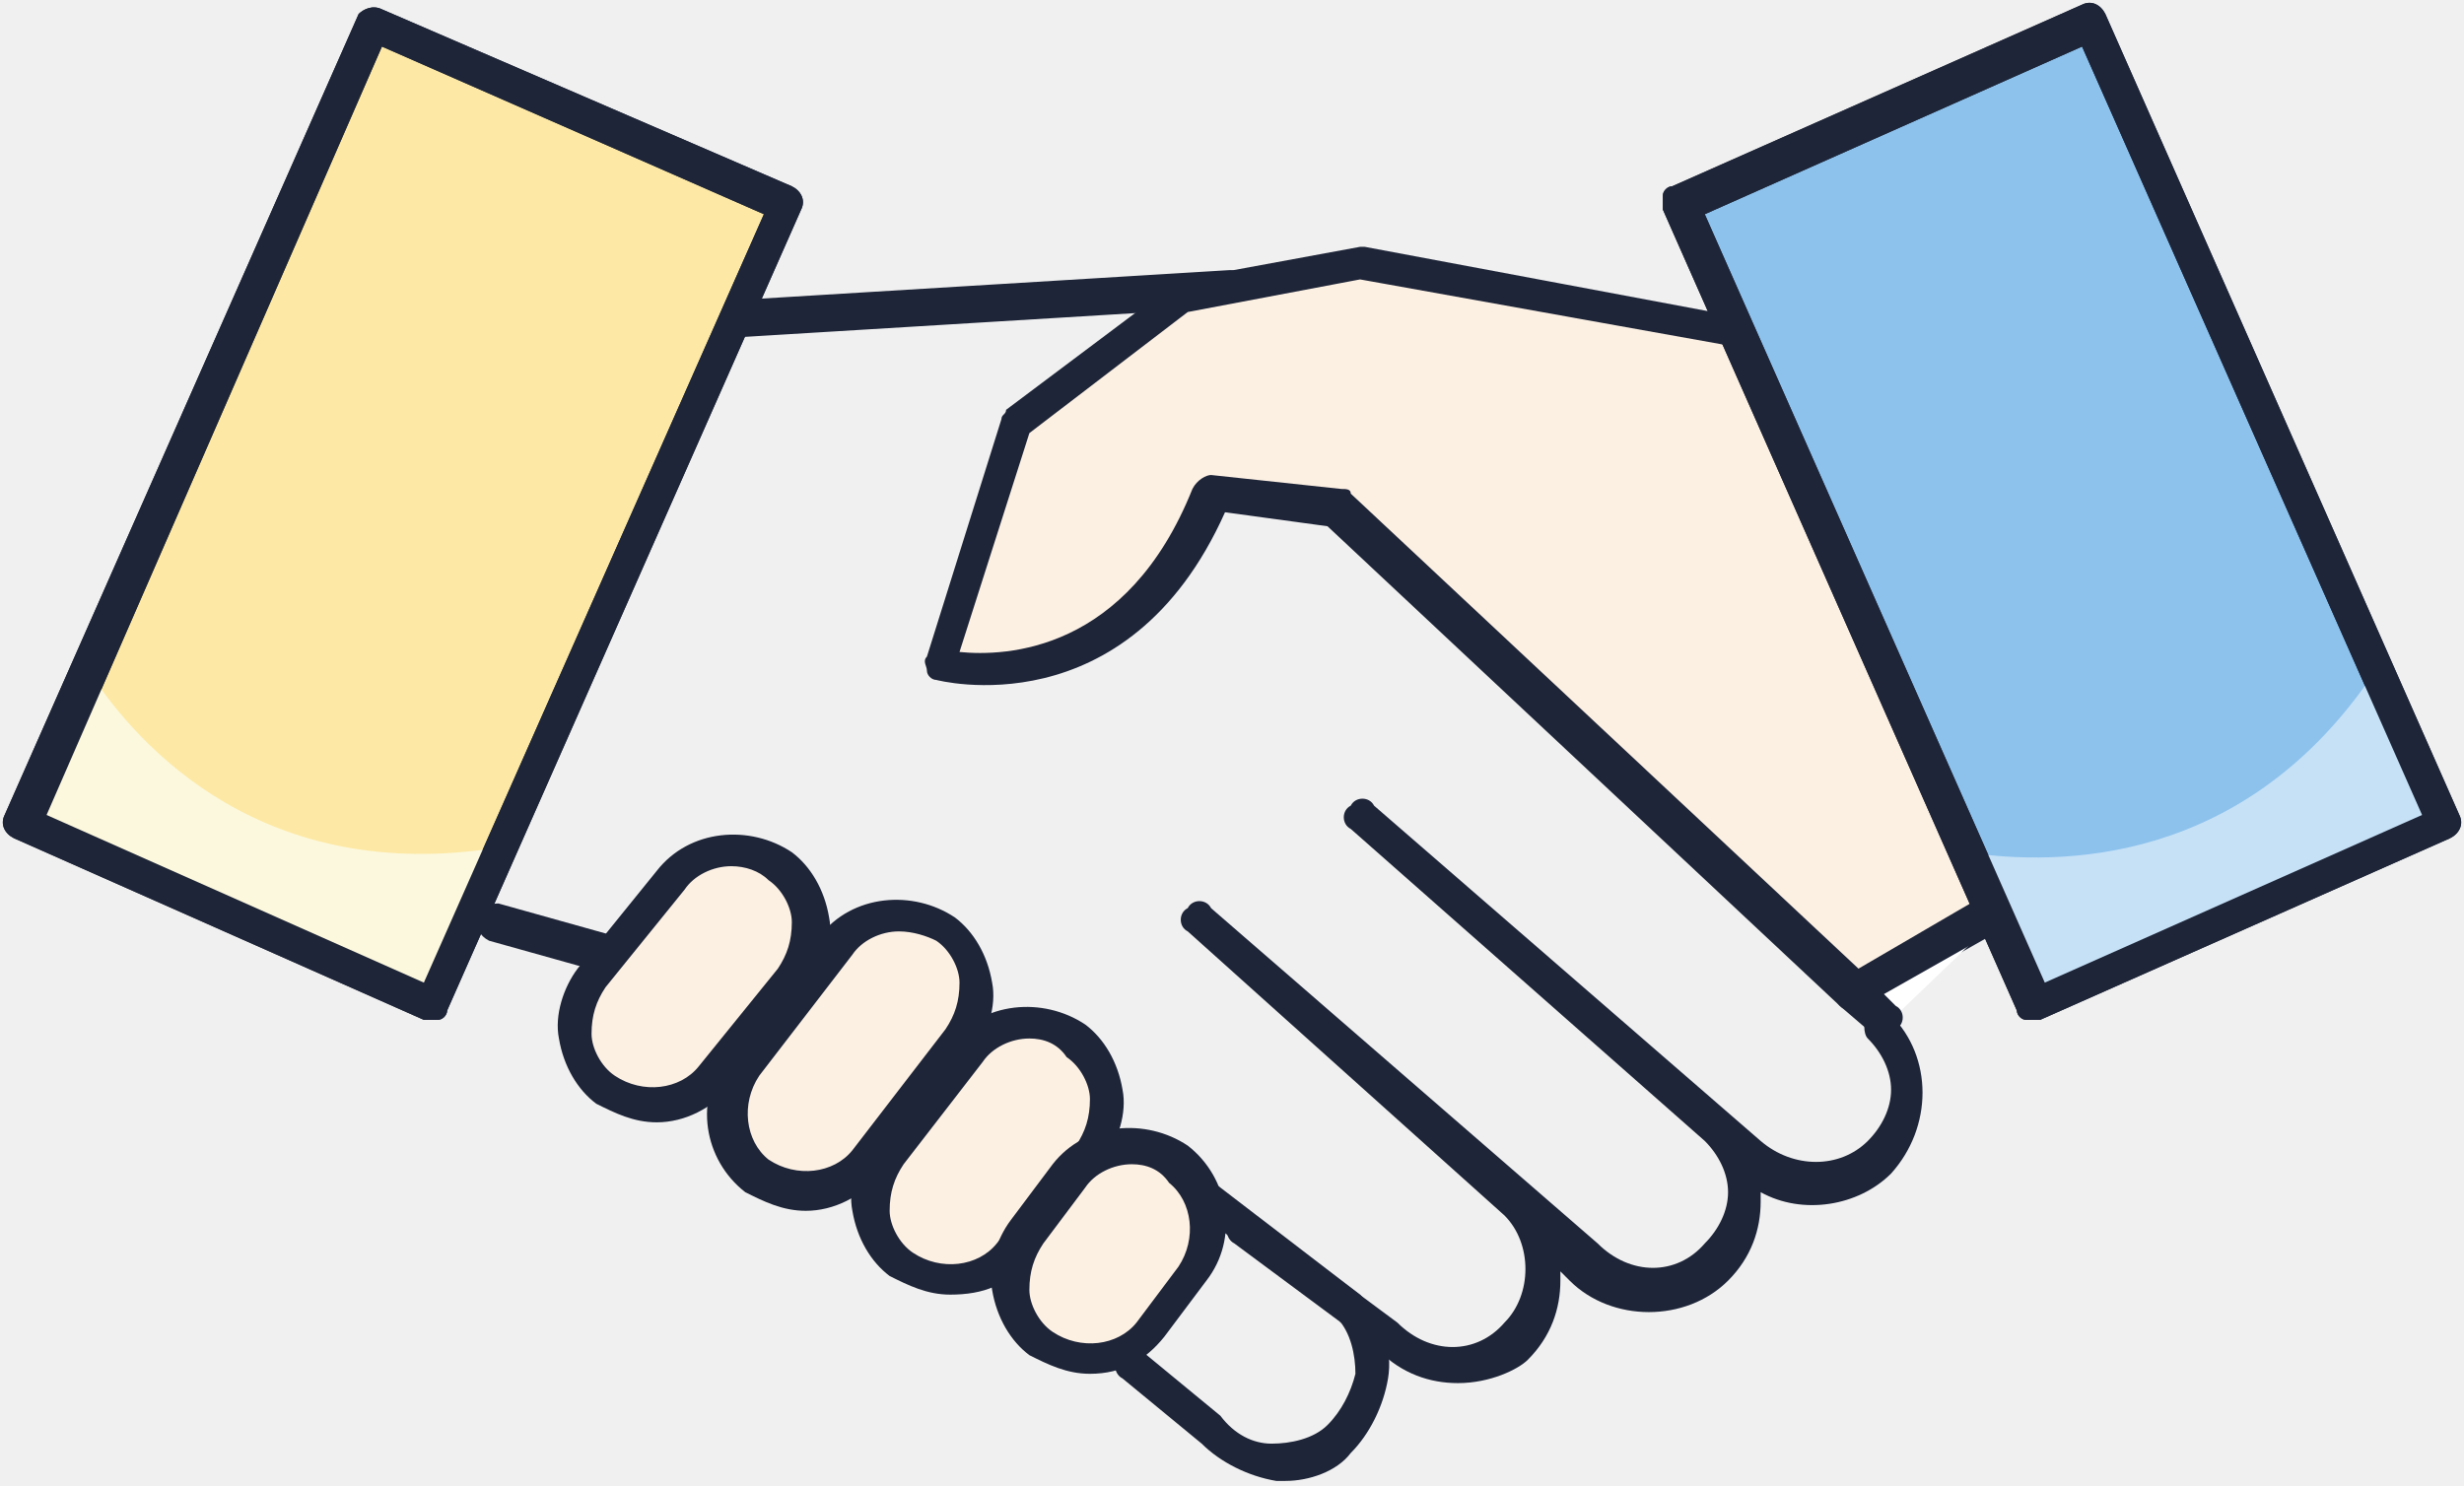
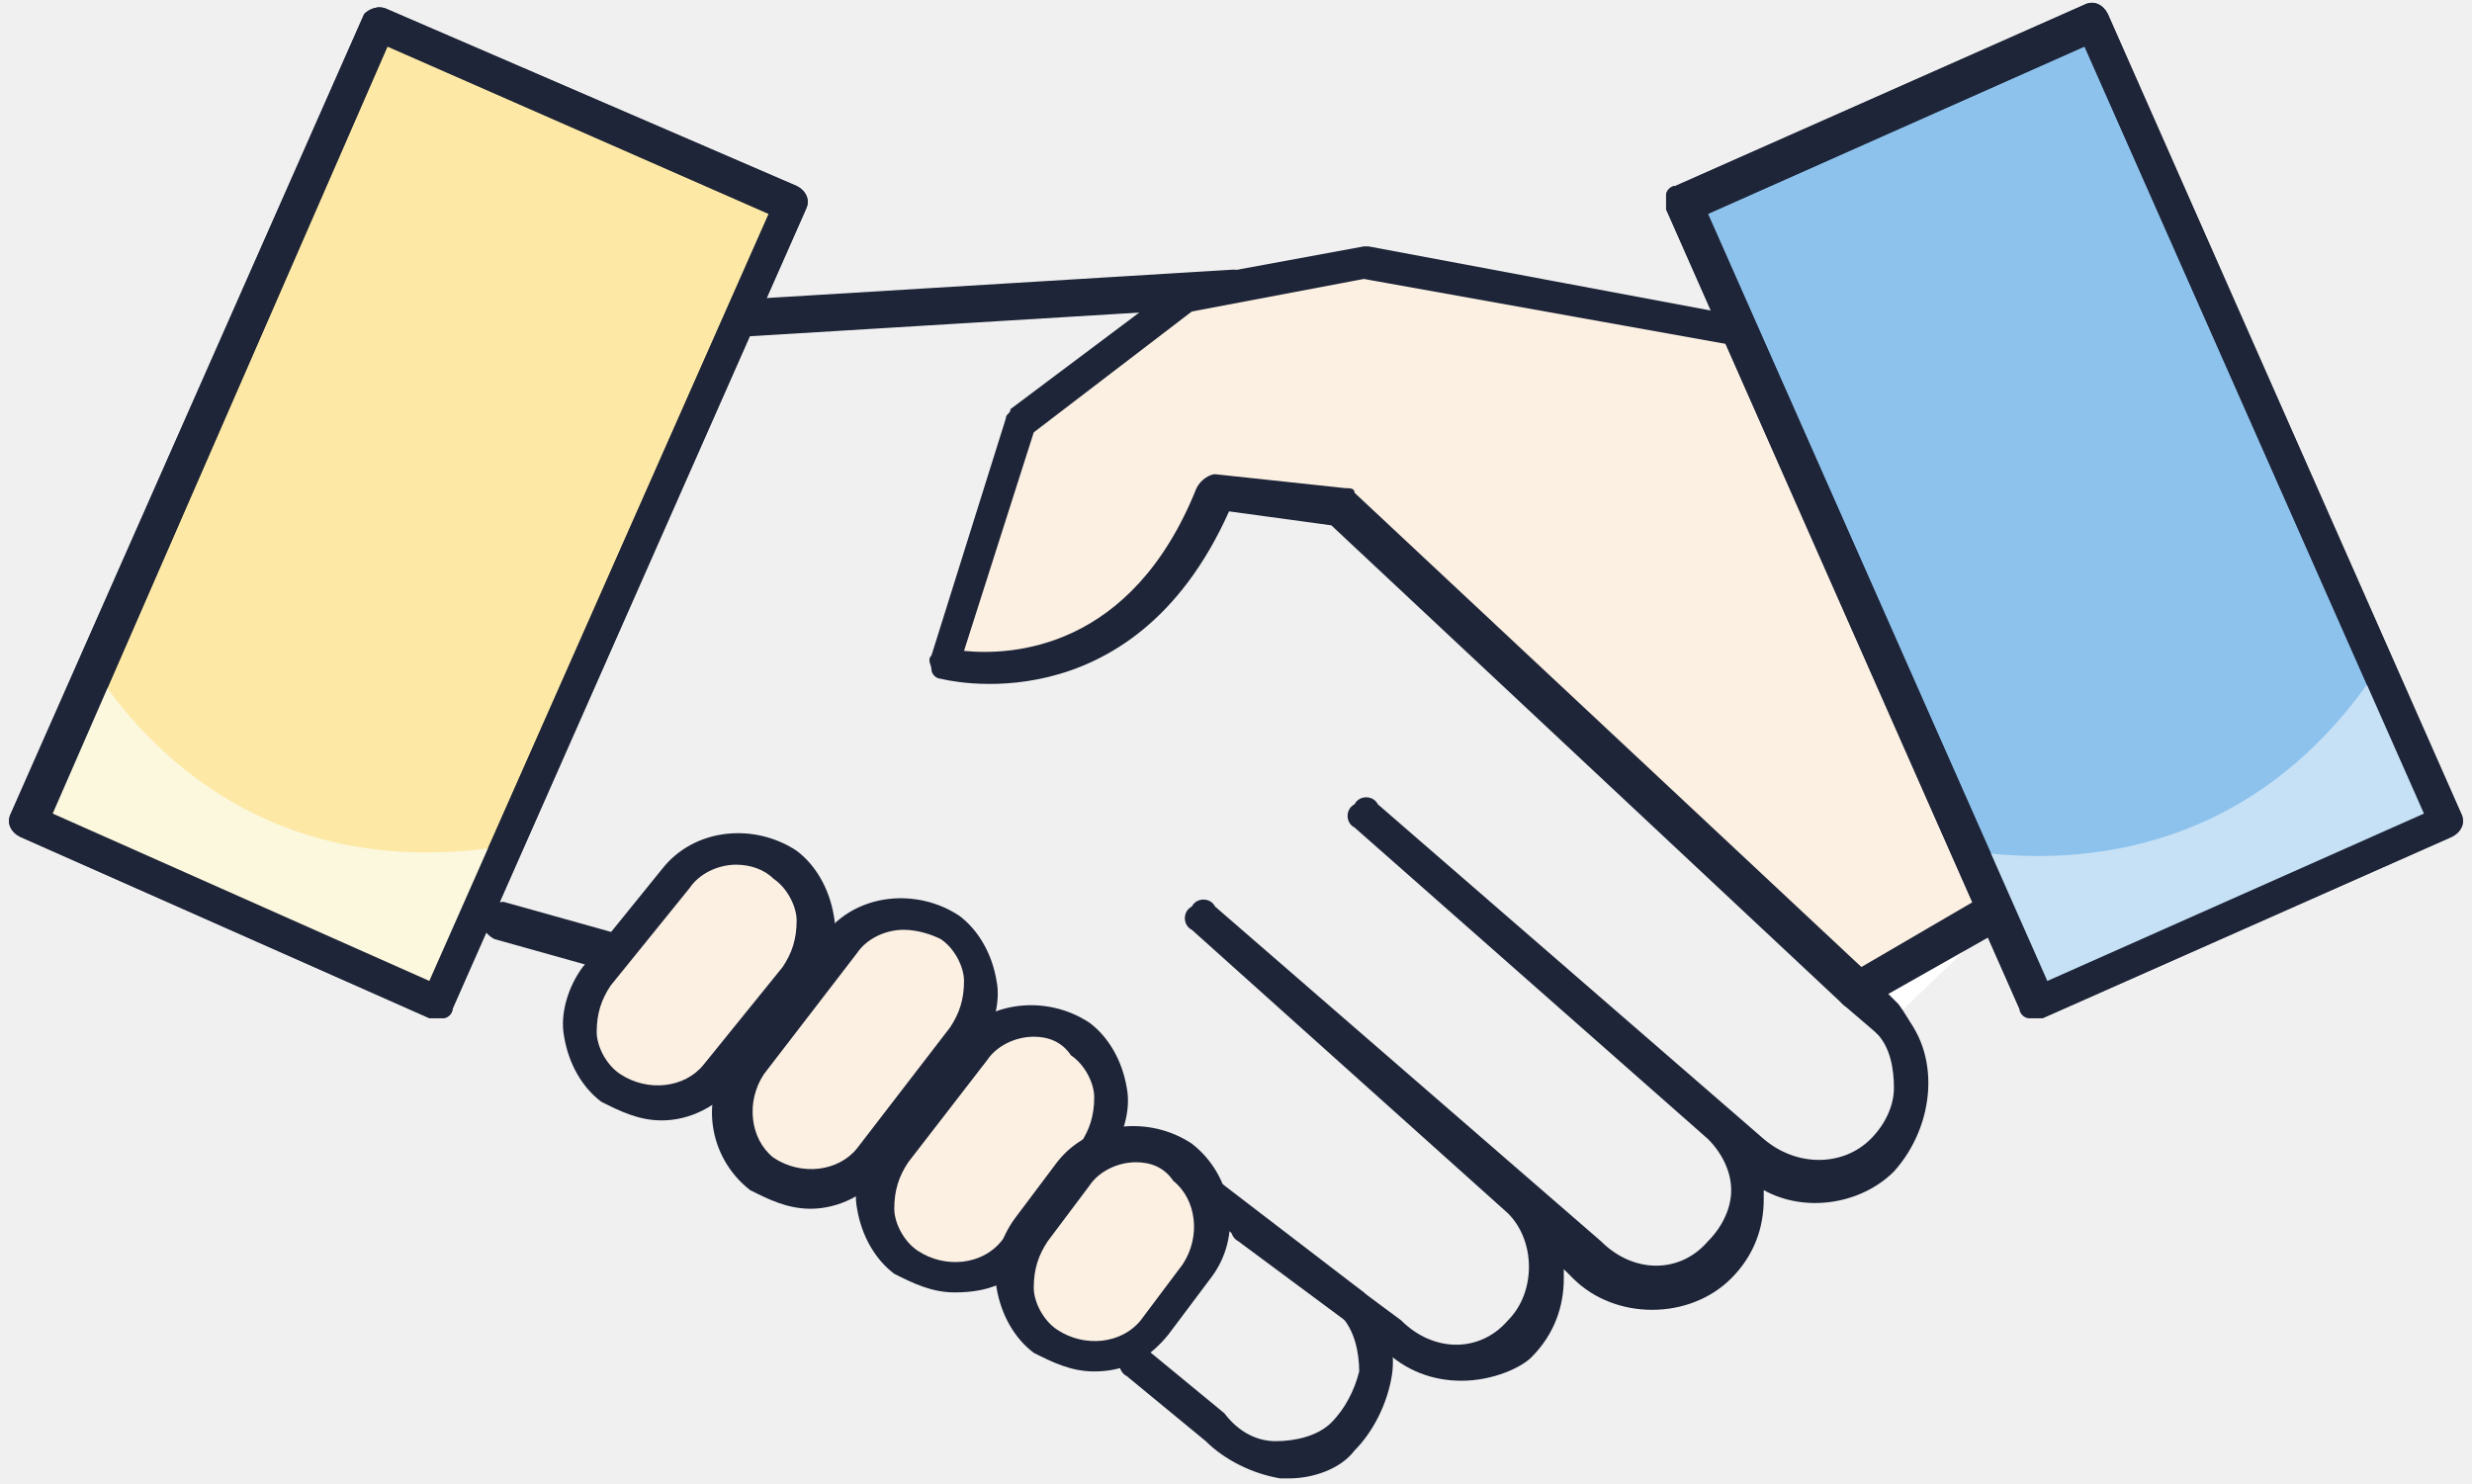
- <svg xmlns="http://www.w3.org/2000/svg" version="1.1" id="Calque_1" x="0px" y="0px" viewBox="0 0 52.9 31.9" enable-background="new 0 0 52.9 31.9" xml:space="preserve">
+ <svg xmlns="http://www.w3.org/2000/svg" version="1.1" id="Calque_1" x="0px" y="0px" viewBox="0 0 8503.9 5102.4" enable-background="new 0 0 8503.9 5102.4" xml:space="preserve">
  <g>
-     <path fill="#1E2538" d="M31.3,29.7c-0.6,0-1.2-0.2-1.7-0.7l-3.1-2.3c-0.2-0.1-0.2-0.4-0.1-0.5c0.1-0.2,0.4-0.2,0.5-0.1l3.1,2.3   c0.7,0.7,1.7,0.7,2.3,0c0.6-0.6,0.6-1.7,0-2.3l-6.8-6.1c-0.2-0.1-0.2-0.4,0-0.5c0.1-0.2,0.4-0.2,0.5,0l8.3,7.2   c0.7,0.7,1.7,0.7,2.3,0c0.3-0.3,0.5-0.7,0.5-1.1c0-0.4-0.2-0.8-0.5-1.1l-7.6-6.7c-0.2-0.1-0.2-0.4,0-0.5c0.1-0.2,0.4-0.2,0.5,0   l8.3,7.2c0.7,0.6,1.7,0.6,2.3,0c0.3-0.3,0.5-0.7,0.5-1.1s-0.2-0.8-0.5-1.1c-0.1-0.1-0.1-0.4,0-0.5c0.1-0.1,0.4-0.1,0.5,0   c0.9,0.9,0.9,2.4,0,3.4c-0.7,0.7-1.9,0.9-2.8,0.4c0,0.1,0,0.2,0,0.2c0,0.6-0.2,1.2-0.7,1.7c-0.9,0.9-2.5,0.9-3.4,0l-0.2-0.2   c0,0.1,0,0.1,0,0.2c0,0.6-0.2,1.2-0.7,1.7C32.6,29.4,32,29.7,31.3,29.7z" />
+     <path fill="#1E2538" d="M5027.7,4750.5c-96,0-191.9-32-271.9-112L4260,4270.6c-32-16-32-64-16-80c16-32,64-32,80-16l495.8,367.9   c112,112,271.9,112,367.9,0c96-96,96-271.9,0-367.9L4100,3199c-32-16-32-64,0-80c16-32,64-32,80,0l1327.6,1151.6   c112,112,271.9,112,367.9,0c48-48,80-112,80-175.9s-32-128-80-175.9L4659.8,2847.1c-32-16-32-64,0-80c16-32,64-32,80,0   l1327.6,1151.6c112,96,271.9,96,367.9,0c48-48,80-112,80-175.9c0-64-12.2-140.5-60.2-188.5c-16-16-16-64,0-80s64-16,80,0   c144,144,124.2,396.4-19.8,556.3c-112,112-303.9,144-447.9,64c0,16,0,32,0,32c0,96-32,191.9-112,271.9c-144,144-399.9,144-543.8,0   l-32-32c0,16,0,16,0,32c0,96-32,191.9-112,271.9C5235.7,4702.5,5139.7,4750.5,5027.7,4750.5z" />
  </g>
  <g>
-     <path fill="#1E2538" d="M27.6,31.8c-0.1,0-0.1,0-0.2,0c-0.6-0.1-1.2-0.4-1.6-0.8l-1.7-1.4c-0.2-0.1-0.2-0.4-0.1-0.5   c0.1-0.2,0.4-0.2,0.5-0.1l1.7,1.4c0.3,0.4,0.7,0.6,1.1,0.6c0.4,0,0.9-0.1,1.2-0.4c0.3-0.3,0.5-0.7,0.6-1.1c0-0.4-0.1-0.9-0.4-1.2   l-2.9-2.2c-0.2-0.1-0.2-0.4-0.1-0.5c0.1-0.2,0.4-0.2,0.5-0.1l3,2.3c0.5,0.5,0.7,1.2,0.6,1.8c-0.1,0.6-0.4,1.2-0.8,1.6   C28.7,31.6,28.1,31.8,27.6,31.8z" />
+     <path fill="#1E2538" d="M4435.9,5086.4c-16,0-16,0-32,0c-96-16-191.9-64-255.9-128l-271.9-223.9c-32-16-32-64-16-80   c16-32,64-32,80-16l271.9,223.9c48,64,112,96,175.9,96c64,0,144-16,191.9-64c48-48,80-112,96-175.9c0-64-16-144-64-191.9   L4148,4174.7c-32-16-32-64-16-80c16-32,64-32,80-16l479.8,367.9c80,80,112,191.9,96,287.9s-64,191.9-128,255.9   C4611.9,5054.4,4515.9,5086.4,4435.9,5086.4z" />
  </g>
  <g>
-     <line fill="#FFFFFF" x1="26.4" y1="6.3" x2="14.9" y2="7" />
-     <path fill="#1E2538" d="M14.9,7.3c-0.2,0-0.4-0.2-0.4-0.4c0-0.2,0.1-0.4,0.4-0.4l11.5-0.7c0.2,0,0.4,0.1,0.4,0.4   c0,0.2-0.1,0.4-0.4,0.4L14.9,7.3C14.9,7.3,14.9,7.3,14.9,7.3z" />
+     <line fill="none" x1="4244" y1="1007.7" x2="2404.6" y2="1119.6" />
+     <path fill="#1E2538" d="M2404.6,1167.6c-32,0-64-32-64-64c0-32,16-64,64-64l1839.4-112c32,0,64,16,64,64c0,32-16,64-64,64   L2404.6,1167.6L2404.6,1167.6z" />
  </g>
  <g>
-     <line fill="#FFFFFF" x1="10.6" y1="19.8" x2="13.1" y2="20.5" />
-     <path fill="#1E2538" d="M13.1,20.9c0,0-0.1,0-0.1,0l-2.5-0.7c-0.2-0.1-0.3-0.3-0.3-0.5c0.1-0.2,0.3-0.3,0.5-0.3l2.5,0.7   c0.2,0.1,0.3,0.3,0.3,0.5C13.4,20.8,13.2,20.9,13.1,20.9z" />
+     <line fill="none" x1="1716.8" y1="3167" x2="2116.7" y2="3278.9" />
+     <path fill="#1E2538" d="M2116.7,3342.9h-16l-399.9-112c-32-16-48-48-48-80c16-32,48-48,80-48l399.9,112c32,16,48,48,48,80   C2164.6,3326.9,2132.7,3342.9,2116.7,3342.9z" />
  </g>
  <g>
    <g>
-       <path fill="#FCF0E3" d="M39.8,21.3L28.8,11L26,10.6c-1.9,4.7-5.9,3.7-5.9,3.7l1.8-5.2l3.6-2.7l3.8-0.7l8,1.5l5.5,12.5L39.8,21.3z" />
-       <path fill="#1E2538" d="M39.8,21.7c-0.1,0-0.2,0-0.3-0.1l-11-10.3L26.3,11c-2.1,4.7-6.2,3.6-6.2,3.6c-0.1,0-0.2-0.1-0.2-0.2    c0-0.1-0.1-0.2,0-0.3L21.5,9c0-0.1,0.1-0.1,0.1-0.2l3.6-2.7c0,0,0.1-0.1,0.2-0.1l3.8-0.7c0,0,0.1,0,0.1,0l8,1.5    c0.1,0,0.2,0.1,0.3,0.2l5.5,12.5c0.1,0.2,0,0.4-0.2,0.5l-3,1.7C40,21.7,39.9,21.7,39.8,21.7z M26,10.2C26,10.2,26,10.2,26,10.2    l2.8,0.3c0.1,0,0.2,0,0.2,0.1l10.9,10.2l2.4-1.4l-5.3-12l-7.8-1.4l-3.7,0.7l-3.4,2.6L20.6,14c1,0.1,3.6,0,5-3.5    C25.7,10.3,25.9,10.2,26,10.2z" />
+       <path fill="#FCF0E3" d="M6387.3,3406.9L4627.8,1759.4l-447.9-64c-303.9,751.8-943.7,591.8-943.7,591.8l287.9-831.7l575.8-431.9    l607.8-112l1279.6,239.9L6867.1,3151L6387.3,3406.9z" />
+       <path fill="#1E2538" d="M6387.3,3470.9c-16,0-32,0-48-16L4579.9,1807.4l-351.9-48c-335.9,751.8-991.7,575.8-991.7,575.8    c-16,0-32-16-32-32s-16-32,0-48l255.9-815.7c0-16,16-16,16-32L4052,975.7c0,0,16-16,32-16l607.8-112h16l1279.6,239.9    c16,0,32,16,48,32L6915.1,3119c16,32,0,64-32,80l-479.8,271.9C6419.3,3470.9,6403.3,3470.9,6387.3,3470.9z M4180,1631.5    L4180,1631.5l447.9,48c16,0,32,0,32,16l1743.4,1631.5l383.9-223.9l-847.7-1919.4L4691.8,959.7l-591.8,112l-543.8,415.9    l-239.9,751.8c159.9,16,575.8,0,799.7-559.8C4132,1647.5,4164,1631.5,4180,1631.5z" />
    </g>
    <g>
-       <path fill="#FCF0E3" d="M19.4,27.1L19.4,27.1c-0.7-0.6-0.9-1.6-0.3-2.4l1.7-2.1c0.6-0.7,1.6-0.9,2.4-0.3l0,0    c0.7,0.6,0.9,1.6,0.3,2.4l-1.7,2.1C21.2,27.6,20.1,27.7,19.4,27.1z" />
-       <path fill="#1E2538" d="M20.4,27.8c-0.5,0-0.9-0.2-1.3-0.4c-0.4-0.3-0.7-0.8-0.8-1.4c-0.1-0.5,0.1-1.1,0.4-1.5l1.7-2.1    c0.7-0.9,2-1,2.9-0.4c0.4,0.3,0.7,0.8,0.8,1.4c0.1,0.5-0.1,1.1-0.4,1.5l-1.7,2.1C21.7,27.6,21.1,27.8,20.4,27.8z M22.1,22.3    c-0.4,0-0.8,0.2-1,0.5L19.4,25c-0.2,0.3-0.3,0.6-0.3,1c0,0.3,0.2,0.7,0.5,0.9c0.6,0.4,1.4,0.3,1.8-0.2l1.7-2.1    c0.2-0.3,0.3-0.6,0.3-1c0-0.3-0.2-0.7-0.5-0.9C22.7,22.4,22.4,22.3,22.1,22.3z" />
+       <path fill="#FCF0E3" d="M3124.3,4334.6L3124.3,4334.6c-112-96-144-255.9-48-383.9l271.9-335.9c96-112,255.9-144,383.9-48l0,0    c112,96,144,255.9,48,383.9l-271.9,335.9C3412.2,4414.6,3236.3,4430.6,3124.3,4334.6z" />
+       <path fill="#1E2538" d="M3284.3,4446.6c-80,0-144-32-207.9-64c-64-48-112-128-128-223.9c-16-80,16-175.9,64-239.9l271.9-335.9    c112-144,319.9-159.9,463.9-64c64,48,112,128,128,223.9c16,80-16,175.9-64,239.9l-271.9,335.9    C3492.2,4414.6,3396.2,4446.6,3284.3,4446.6z M3556.2,3566.9c-64,0-128,32-159.9,80l-271.9,351.9c-32,48-48,96-48,159.9    c0,48,32,112,80,144c96,64,223.9,48,287.9-32l271.9-335.9c32-48,48-96,48-159.9c0-48-32-112-80-144    C3652.2,3582.8,3604.2,3566.9,3556.2,3566.9z" />
    </g>
    <g>
-       <path fill="#FCF0E3" d="M16.2,25.3L16.2,25.3c-0.7-0.6-0.9-1.6-0.3-2.4l2-2.6c0.6-0.7,1.6-0.9,2.4-0.3l0,0    c0.7,0.6,0.9,1.6,0.3,2.4l-2,2.6C18,25.7,17,25.8,16.2,25.3z" />
-       <path fill="#1E2538" d="M17.3,26c-0.5,0-0.9-0.2-1.3-0.4c-0.9-0.7-1.1-2-0.4-2.9l2-2.6c0.7-0.9,2-1,2.9-0.4    c0.4,0.3,0.7,0.8,0.8,1.4c0.1,0.5-0.1,1.1-0.4,1.5l-2,2.6C18.5,25.7,17.9,26,17.3,26z M19.3,20c-0.4,0-0.8,0.2-1,0.5l-2,2.6    c-0.4,0.6-0.3,1.4,0.2,1.8c0.6,0.4,1.4,0.3,1.8-0.2l2-2.6c0.2-0.3,0.3-0.6,0.3-1c0-0.3-0.2-0.7-0.5-0.9C19.9,20.1,19.6,20,19.3,20    z" />
+       <path fill="#FCF0E3" d="M2612.5,4046.7L2612.5,4046.7c-112-96-144-255.9-48-383.9l319.9-415.9c96-112,255.9-144,383.9-48l0,0    c112,96,144,255.9,48,383.9l-319.9,415.9C2900.4,4110.7,2740.5,4126.7,2612.5,4046.7z" />
+       <path fill="#1E2538" d="M2788.4,4158.7c-80,0-144-32-207.9-64c-144-112-175.9-319.9-64-463.9l319.9-415.9    c112-144,319.9-159.9,463.9-64c64,48,112,128,128,223.9c16,80-16,175.9-64,239.9l-319.9,415.9    C2980.4,4110.7,2884.4,4158.7,2788.4,4158.7z M3108.3,3199c-64,0-128,32-159.9,80l-319.9,415.9c-64,96-48,223.9,32,287.9    c96,64,223.9,48,287.9-32l319.9-415.9c32-48,48-96,48-159.9c0-48-32-112-80-144C3204.3,3215,3156.3,3199,3108.3,3199z" />
    </g>
    <g>
-       <path fill="#FCF0E3" d="M13,23.3L13,23.3c-0.7-0.6-0.9-1.6-0.3-2.4l1.7-2.1c0.6-0.7,1.6-0.9,2.4-0.3l0,0c0.7,0.6,0.9,1.6,0.3,2.4    l-1.7,2.1C14.8,23.8,13.8,23.9,13,23.3z" />
-       <path fill="#1E2538" d="M14.1,24.1c-0.5,0-0.9-0.2-1.3-0.4c-0.4-0.3-0.7-0.8-0.8-1.4c-0.1-0.5,0.1-1.1,0.4-1.5l1.7-2.1    c0.7-0.9,2-1,2.9-0.4c0.4,0.3,0.7,0.8,0.8,1.4c0.1,0.5-0.1,1.1-0.4,1.5l-1.7,2.1C15.3,23.8,14.7,24.1,14.1,24.1z M15.7,18.6    c-0.4,0-0.8,0.2-1,0.5L13,21.2c-0.2,0.3-0.3,0.6-0.3,1c0,0.3,0.2,0.7,0.5,0.9c0.6,0.4,1.4,0.3,1.8-0.2l1.7-2.1    c0.2-0.3,0.3-0.6,0.3-1c0-0.3-0.2-0.7-0.5-0.9C16.3,18.7,16,18.6,15.7,18.6z" />
+       <path fill="#FCF0E3" d="M2100.7,3726.8L2100.7,3726.8c-112-96-144-255.9-48-383.9l271.9-335.9c96-112,255.9-144,383.9-48l0,0    c112,96,144,255.9,48,383.9l-271.9,335.9C2388.6,3806.8,2228.6,3822.8,2100.7,3726.8z" />
+       <path fill="#1E2538" d="M2276.6,3854.8c-80,0-144-32-207.9-64c-64-48-112-128-128-223.9c-16-80,16-175.9,64-239.9l271.9-335.9    c112-144,319.9-159.9,463.9-64c64,48,112,128,128,223.9c16,80-16,175.9-64,239.9l-271.9,335.9    C2468.5,3806.8,2372.6,3854.8,2276.6,3854.8z M2532.5,2975c-64,0-128,32-159.9,80l-271.9,335.9c-32,48-48,96-48,159.9    c0,48,32,112,80,144c96,64,223.9,48,287.9-32l271.9-335.9c32-48,48-96,48-159.9c0-48-32-112-80-144    C2628.5,2991,2580.5,2975,2532.5,2975z" />
    </g>
    <g>
-       <path fill="#FCF0E3" d="M22.4,28.8L22.4,28.8c-0.7-0.6-0.9-1.6-0.3-2.4l0.9-1.2c0.6-0.7,1.6-0.9,2.4-0.3l0,0    c0.7,0.6,0.9,1.6,0.3,2.4l-0.9,1.2C24.2,29.2,23.1,29.3,22.4,28.8z" />
-       <path fill="#1E2538" d="M23.4,29.5c-0.5,0-0.9-0.2-1.3-0.4c-0.4-0.3-0.7-0.8-0.8-1.4c-0.1-0.5,0.1-1.1,0.4-1.5l0.9-1.2    c0.7-0.9,2-1,2.9-0.4c0.9,0.7,1.1,2,0.4,2.9L25,28.7C24.6,29.2,24.1,29.5,23.4,29.5z M24.3,25c-0.4,0-0.8,0.2-1,0.5l-0.9,1.2    c-0.2,0.3-0.3,0.6-0.3,1c0,0.3,0.2,0.7,0.5,0.9c0.6,0.4,1.4,0.3,1.8-0.2l0.9-1.2c0.4-0.6,0.3-1.4-0.2-1.8    C24.9,25.1,24.6,25,24.3,25z" />
+       <path fill="#FCF0E3" d="M3604.2,4606.5L3604.2,4606.5c-112-96-144-255.9-48-383.9l144-191.9c96-112,255.9-144,383.9-48l0,0    c112,96,144,255.9,48,383.9l-144,191.9C3892.1,4670.5,3716.1,4686.5,3604.2,4606.5z" />
+       <path fill="#1E2538" d="M3764.1,4718.5c-80,0-144-32-207.9-64c-64-48-112-128-128-223.9c-16-80,16-175.9,64-239.9l144-191.9    c112-144,319.9-159.9,463.9-64c144,112,175.9,319.9,64,463.9l-144,191.9C3956.1,4670.5,3876.1,4718.5,3764.1,4718.5z     M3908.1,3998.7c-64,0-128,32-159.9,80l-144,191.9c-32,48-48,96-48,159.9c0,48,32,112,80,144c96,64,223.9,48,287.9-32l144-191.9    c64-96,48-223.9-32-287.9C4004,4014.7,3956.1,3998.7,3908.1,3998.7z" />
    </g>
  </g>
  <g>
-     <polyline fill="#FFFFFF" points="40.5,22 39.8,21.3 43,19.6  " />
-     <path fill="#1E2538" d="M40.5,22.3c-0.1,0-0.2,0-0.3-0.1l-0.7-0.6c-0.1-0.1-0.1-0.2-0.1-0.3c0-0.1,0.1-0.2,0.2-0.3l3.1-1.8   c0.2-0.1,0.4,0,0.5,0.1c0.1,0.2,0,0.4-0.1,0.5l-2.7,1.5l0.3,0.3c0.2,0.1,0.2,0.4,0,0.5C40.8,22.3,40.6,22.3,40.5,22.3z" />
+     <polyline fill="#FFFFFF" points="6499.2,3518.9 6387.3,3406.9 6899.1,3135  " />
+     <path fill="#1E2538" d="M6499.2,3566.9c-16,0-32,0-48-16l-112-96c-16-16-16-32-16-48c0-16,16-32,32-48l495.8-287.9   c32-16,64,0,80,16c16,32,0,64-16,80l-431.9,239.9l48,48c31.8,42.5,132.8,209.5,0,80C6547.2,3566.9,6515.2,3566.9,6499.2,3566.9z" />
  </g>
  <g>
-     <rect x="39.5" y="1.6" transform="matrix(0.9155 -0.4023 0.4023 0.9155 -0.6978 18.7385)" fill="#8DC2ED" width="9.6" height="18.8" />
-     <path fill="#1E2538" d="M43.6,21.9c0,0-0.1,0-0.1,0c-0.1,0-0.2-0.1-0.2-0.2L35.7,4.5c0-0.1,0-0.2,0-0.3c0-0.1,0.1-0.2,0.2-0.2   l8.8-3.9c0.2-0.1,0.4,0,0.5,0.2l7.6,17.2c0.1,0.2,0,0.4-0.2,0.5l-8.8,3.9C43.7,21.9,43.7,21.9,43.6,21.9z M36.6,4.6l7.3,16.5   l8.1-3.6L44.7,1L36.6,4.6z" />
+     <rect x="6336.8" y="253.9" transform="matrix(-0.9155 0.4023 -0.4023 -0.9155 14315.746 508.0911)" fill="#8DC2ED" width="1535.5" height="3007" />
+     <path fill="#1E2538" d="M6995.1,3502.9h-16c-16,0-32-16-32-32L5731.5,719.8c0-16,0-32,0-48c0-16,16-32,32-32L7171,16   c32-16,64,0,80,32l1215.6,2751.1c16,32,0,64-32,80l-1407.5,623.8C7011.1,3502.9,7011.1,3502.9,6995.1,3502.9z M5875.4,735.8   l1167.6,2639.2l1295.6-575.8L7171,159.9L5875.4,735.8z" />
  </g>
  <g>
-     <rect x="3.9" y="1.6" transform="matrix(-0.9155 -0.4023 0.4023 -0.9155 12.1789 24.6188)" fill="#FDE9A5" width="9.6" height="18.8" />
-     <path fill="#1E2538" d="M9.3,21.9c-0.1,0-0.1,0-0.2,0L0.3,18c-0.2-0.1-0.3-0.3-0.2-0.5L7.7,0.3C7.8,0.2,8,0.1,8.2,0.2L17,4   c0.2,0.1,0.3,0.3,0.2,0.5L9.6,21.7c0,0.1-0.1,0.2-0.2,0.2C9.4,21.9,9.3,21.9,9.3,21.9z M1,17.5l8.1,3.6l7.3-16.5L8.2,1L1,17.5z" />
+     <rect x="635.4" y="263.7" transform="matrix(0.9155 0.4023 -0.4023 0.9155 829.4926 -415.1908)" fill="#FDE9A5" width="1535.5" height="3007" />
+     <path fill="#1E2538" d="M1508.9,3502.9c-16,0-16,0-32,0L69.3,2879.1c-32-16-48-48-32-80L1252.9,48c16-16,48-32,80-16l1407.5,607.8   c32,16,48,48,32,80L1556.8,3470.9c0,16-16,32-32,32C1524.8,3502.9,1508.9,3502.9,1508.9,3502.9z M181.3,2799.1l1295.6,575.8   L2644.5,735.8L1332.9,159.9L181.3,2799.1z" />
  </g>
  <g>
-     <line fill="#FFFFFF" x1="42.8" y1="19.7" x2="39.8" y2="21.3" />
-     <path fill="#1E2538" d="M39.8,21.7c-0.1,0-0.3-0.1-0.3-0.2c-0.1-0.2,0-0.4,0.1-0.5l3-1.7c0.2-0.1,0.4,0,0.5,0.1   c0.1,0.2,0,0.4-0.1,0.5l-3,1.7C40,21.7,39.9,21.7,39.8,21.7z" />
+     <line fill="none" x1="6867.1" y1="3151" x2="6387.3" y2="3406.9" />
+     <path fill="#1E2538" d="M6391.3,3476.9c-16,0-48-16-48-32c-16-32,0-64,16-80l479.8-271.9c32-16,64,0,80,16c16,32,0,64-16,80   l-479.8,271.9C6423.3,3476.9,6407.3,3476.9,6391.3,3476.9z" />
  </g>
  <g>
-     <path fill="#C6E1F6" d="M52.4,17.5l-1.4-3.1c-2.8,4.2-6.8,4.2-8.8,3.9l1.4,3.1L52.4,17.5z" />
+     <path fill="#C6E1F6" d="M8402.6,2799.1l-223.9-495.8C7730.9,2975,7091.1,2975,6771.2,2927.1l223.9,495.8L8402.6,2799.1z" />
  </g>
  <g>
-     <path fill="#FCF8DE" d="M9.3,21.3l1.4-3.1c-5,0.8-7.7-2.1-8.8-3.8l-1.4,3.1L9.3,21.3z" />
+     <path fill="#FCF8DE" d="M1508.9,3406.9l223.9-495.8C933,3039,501.2,2575.2,325.2,2303.3l-223.9,495.8L1508.9,3406.9z" />
  </g>
  <g>
-     <path fill="#1E2538" d="M43.6,21.9c0,0-0.1,0-0.1,0c-0.1,0-0.2-0.1-0.2-0.2L35.7,4.5c0-0.1,0-0.2,0-0.3c0-0.1,0.1-0.2,0.2-0.2   l8.8-3.9c0.2-0.1,0.4,0,0.5,0.2l7.6,17.2c0.1,0.2,0,0.4-0.2,0.5l-8.8,3.9C43.7,21.9,43.7,21.9,43.6,21.9z M36.6,4.6l7.3,16.5   l8.1-3.6L44.7,1L36.6,4.6z" />
+     <path fill="#1E2538" d="M6979.1,3502.9c-17.1-5.5-22.1-15.5-32-32L5731.5,719.8c0-16,0-32,0-48c0-16,16-32,32-32L7171,16   c32-16,64,0,80,32l1215.6,2751.1c16,32,0,64-32,80l-1407.5,623.8 M5875.4,735.8l1167.6,2639.2l1295.6-575.8L7171,159.9   L5875.4,735.8z" />
  </g>
  <g>
-     <path fill="#1E2538" d="M9.3,21.9c-0.1,0-0.1,0-0.2,0L0.3,18c-0.2-0.1-0.3-0.3-0.2-0.5L7.7,0.3C7.8,0.2,8,0.1,8.2,0.2L17,4   c0.2,0.1,0.3,0.3,0.2,0.5L9.6,21.7c0,0.1-0.1,0.2-0.2,0.2C9.4,21.9,9.3,21.9,9.3,21.9z M1,17.5l8.1,3.6l7.3-16.5L8.2,1L1,17.5z" />
+     <path fill="#1E2538" d="M1508.9,3502.9c-16,0-16,0-32,0L69.3,2879.1c-32-16-48-48-32-80L1252.9,48c16-16,48-32,80-16l1407.5,607.8   c32,16,48,48,32,80L1556.8,3470.9c0,16-16,32-32,32C1524.8,3502.9,1508.9,3502.9,1508.9,3502.9z M181.3,2799.1l1295.6,575.8   L2644.5,735.8L1332.9,159.9L181.3,2799.1z" />
  </g>
</svg>
